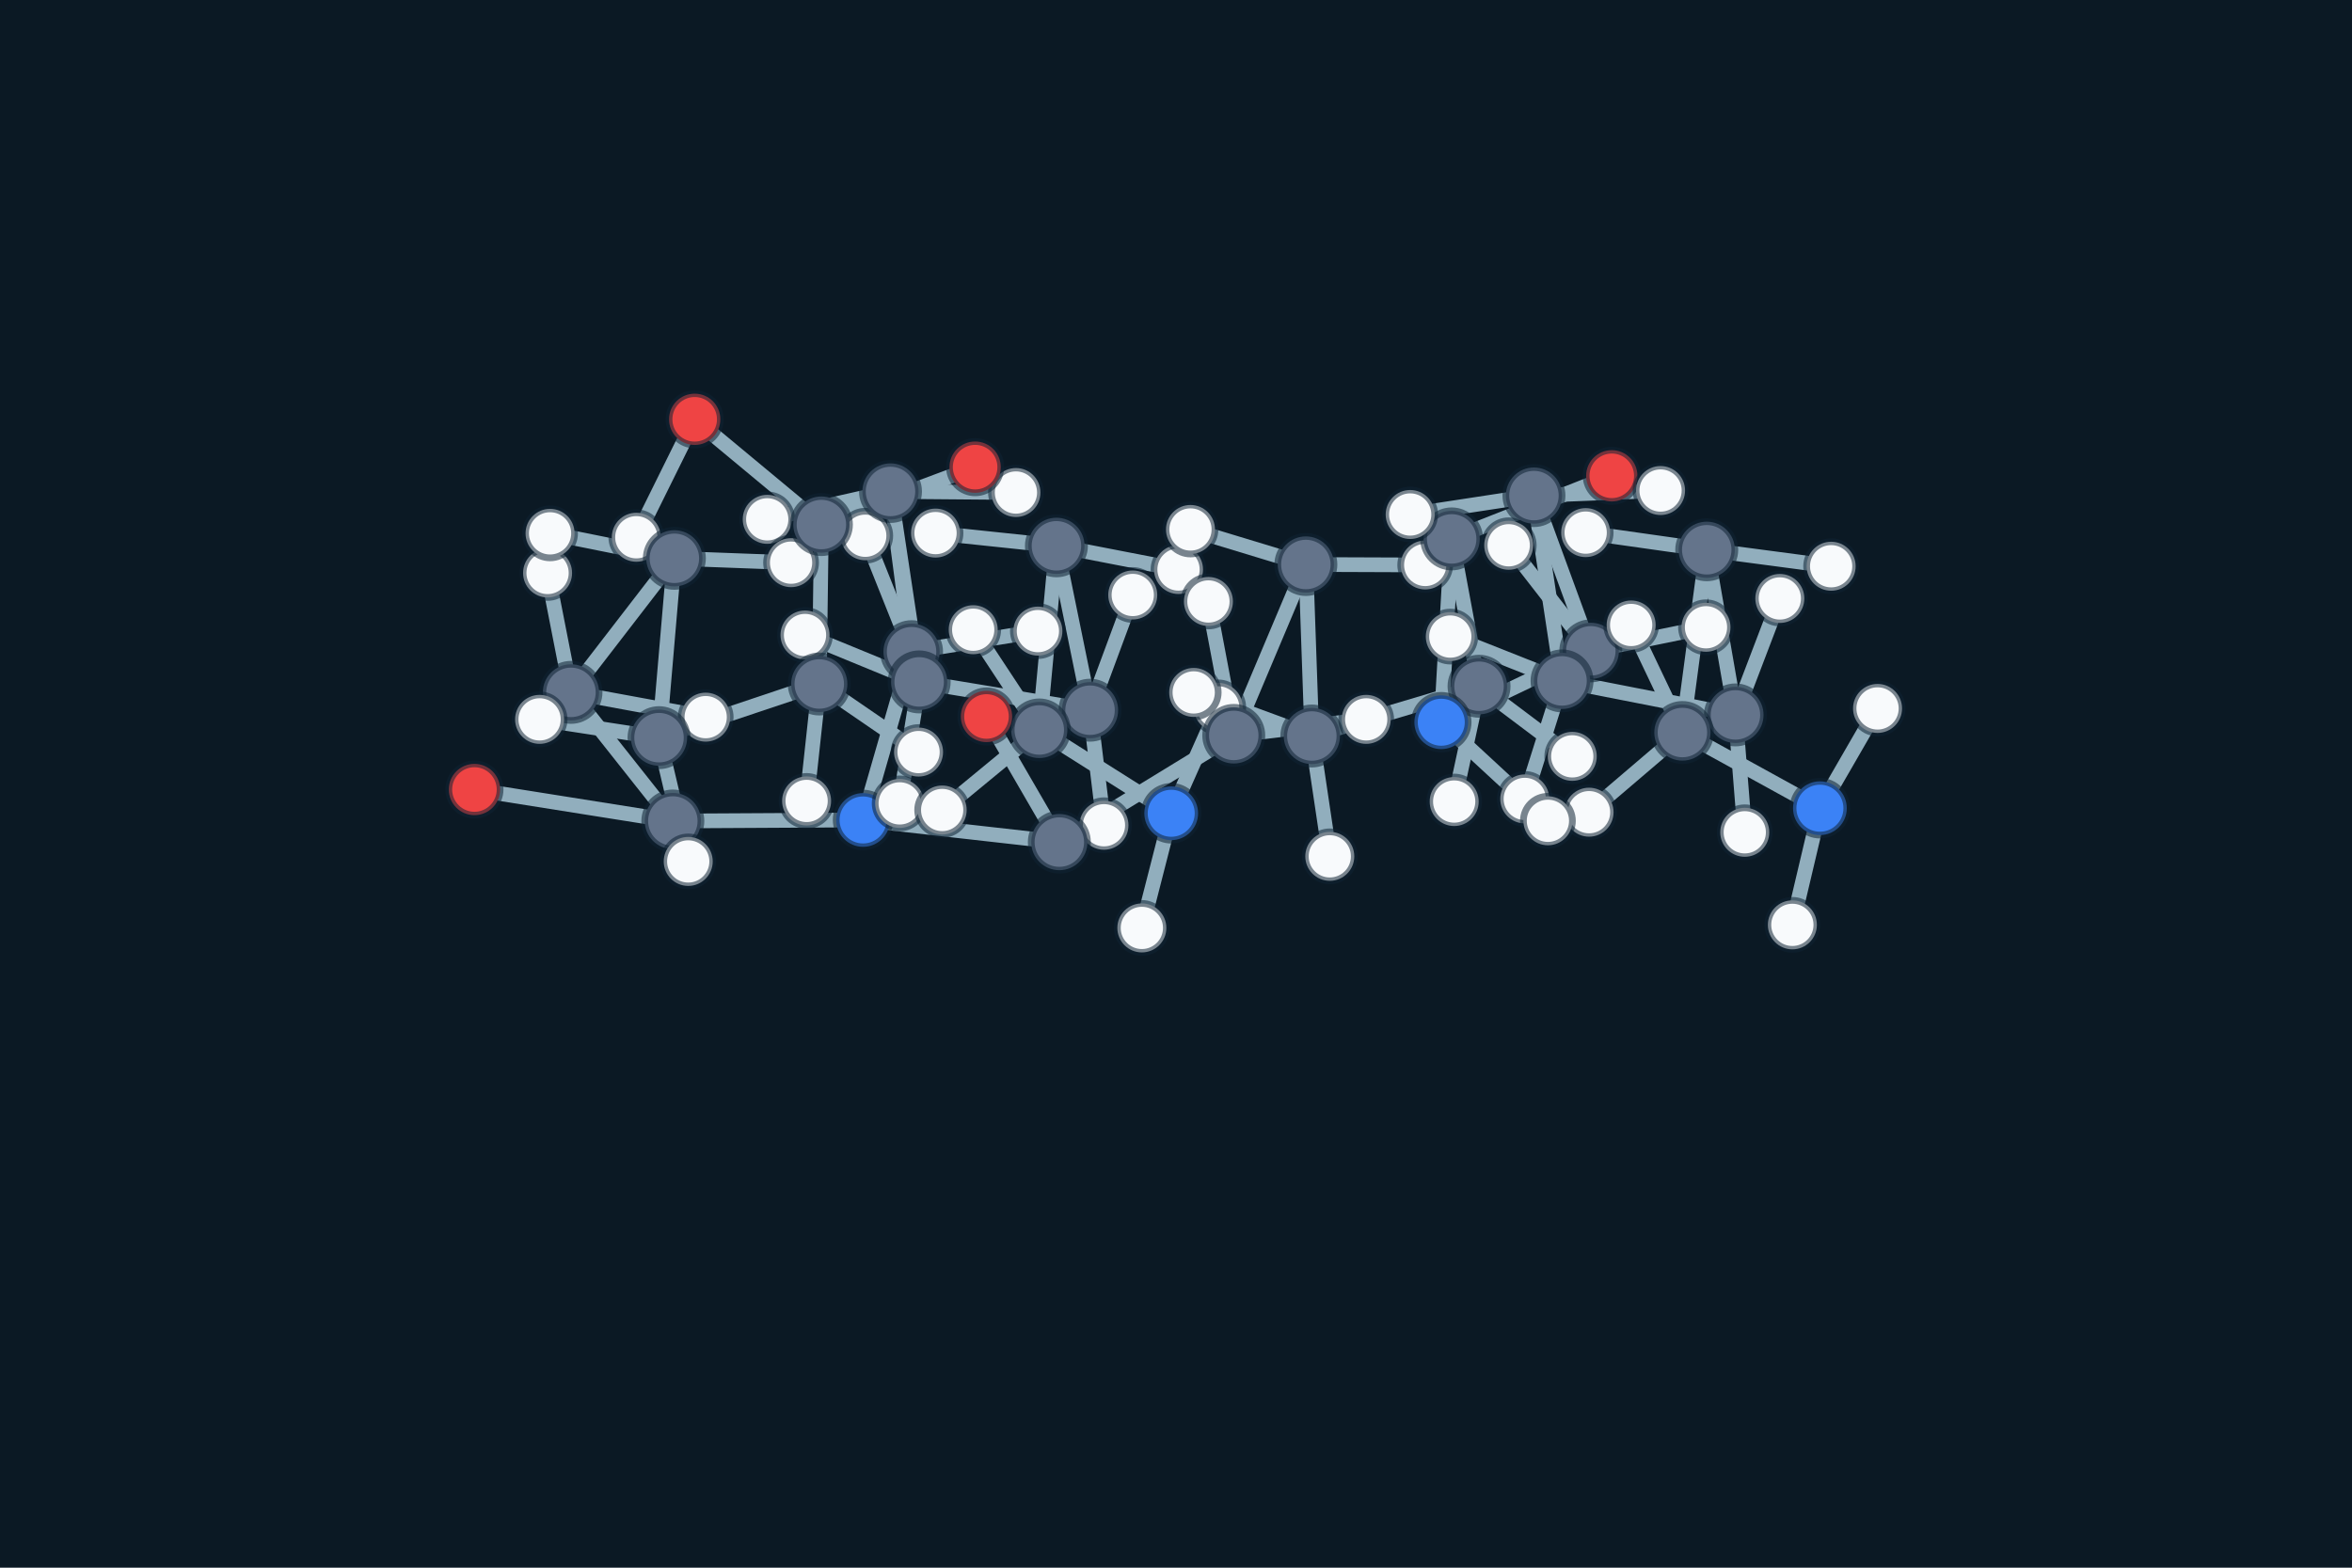
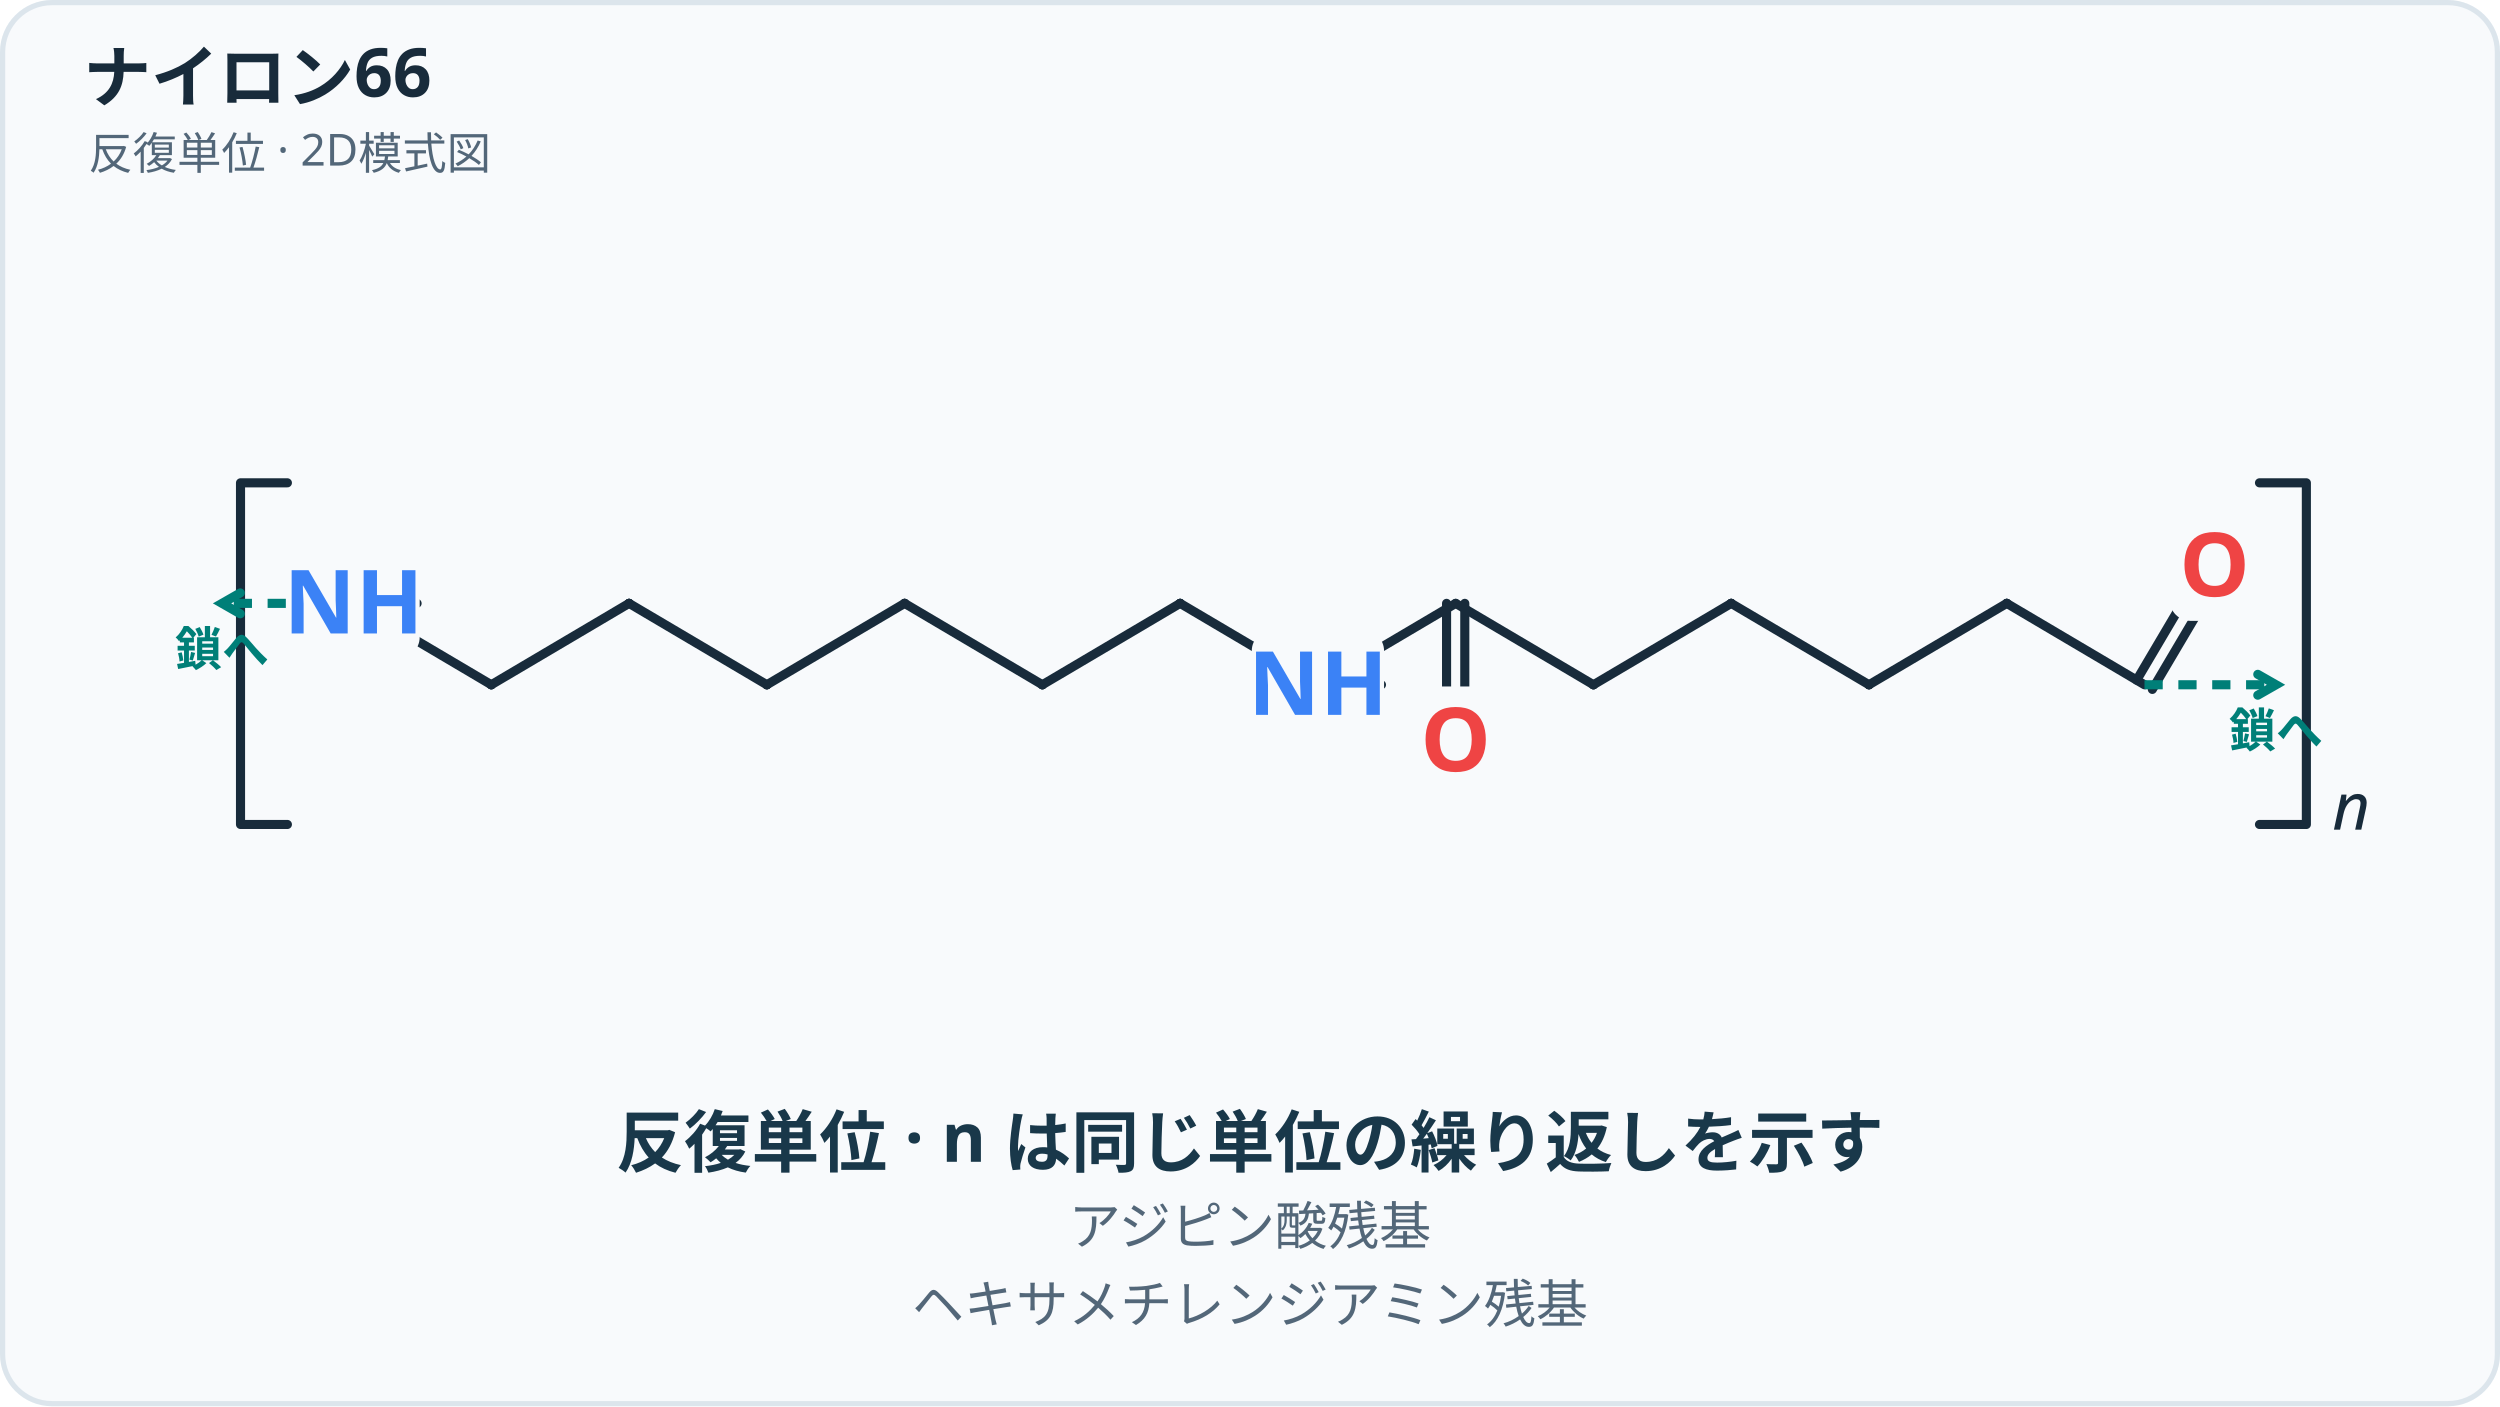
- <svg xmlns="http://www.w3.org/2000/svg" viewBox="0 0 192 128" role="img" aria-label="ナイロン66 representative segment" data-polymer-id="nylon-6-6">
-   <rect width="192" height="128" fill="#0b1924" />
-   <g>
-     <path d="M54.926 67.034L46.61 56.531" stroke="#91aebd" stroke-width="1.2" stroke-linecap="round" />
-     <path d="M54.926 67.034L70.454 66.949" stroke="#91aebd" stroke-width="1.2" stroke-linecap="round" />
-     <path d="M54.926 67.034L38.73 64.463" stroke="#91aebd" stroke-width="1.2" stroke-linecap="round" />
-     <path d="M46.61 56.531L44.7 46.782" stroke="#91aebd" stroke-width="1.2" stroke-linecap="round" />
-     <path d="M46.61 56.531L57.607 58.554" stroke="#91aebd" stroke-width="1.2" stroke-linecap="round" />
-     <path d="M46.61 56.531L55.05 45.585" stroke="#91aebd" stroke-width="1.2" stroke-linecap="round" />
-     <path d="M70.454 66.949L74.413 53.21" stroke="#91aebd" stroke-width="1.2" stroke-linecap="round" />
-     <path d="M86.476 68.756L70.454 66.949" stroke="#91aebd" stroke-width="1.2" stroke-linecap="round" />
-     <path d="M74.413 53.21L70.633 43.743" stroke="#91aebd" stroke-width="1.2" stroke-linecap="round" />
-     <path d="M74.413 53.21L84.726 51.529" stroke="#91aebd" stroke-width="1.2" stroke-linecap="round" />
-     <path d="M74.413 53.21L72.693 40.128" stroke="#91aebd" stroke-width="1.2" stroke-linecap="round" />
-     <path d="M72.693 40.128L82.934 40.214" stroke="#91aebd" stroke-width="1.2" stroke-linecap="round" />
-     <path d="M72.693 40.128L62.632 42.403" stroke="#91aebd" stroke-width="1.2" stroke-linecap="round" />
-     <path d="M75.034 55.677L65.716 51.848" stroke="#91aebd" stroke-width="1.2" stroke-linecap="round" />
-     <path d="M75.034 55.677L73.443 65.596" stroke="#91aebd" stroke-width="1.2" stroke-linecap="round" />
-     <path d="M88.982 57.987L90.119 67.38" stroke="#91aebd" stroke-width="1.2" stroke-linecap="round" />
-     <path d="M56.709 34.236L51.944 43.866" stroke="#91aebd" stroke-width="1.2" stroke-linecap="round" />
-     <path d="M88.982 57.987L92.469 48.579" stroke="#91aebd" stroke-width="1.2" stroke-linecap="round" />
-     <path d="M86.239 44.565L96.206 46.5" stroke="#91aebd" stroke-width="1.2" stroke-linecap="round" />
-     <path d="M86.239 44.565L76.37 43.526" stroke="#91aebd" stroke-width="1.2" stroke-linecap="round" />
-     <path d="M72.693 40.128L75.034 55.677" stroke="#91aebd" stroke-width="1.2" stroke-linecap="round" />
-     <path d="M84.839 59.6L79.446 51.416" stroke="#91aebd" stroke-width="1.2" stroke-linecap="round" />
-     <path d="M84.839 59.6L76.912 66.136" stroke="#91aebd" stroke-width="1.2" stroke-linecap="round" />
-     <path d="M95.609 66.403L99.447 57.757" stroke="#91aebd" stroke-width="1.2" stroke-linecap="round" />
-     <path d="M95.609 66.403L93.213 75.764" stroke="#91aebd" stroke-width="1.2" stroke-linecap="round" />
-     <path d="M75.034 55.677L88.982 57.987" stroke="#91aebd" stroke-width="1.2" stroke-linecap="round" />
-     <path d="M55.05 45.585L64.577 45.941" stroke="#91aebd" stroke-width="1.2" stroke-linecap="round" />
-     <path d="M55.05 45.585L44.903 43.548" stroke="#91aebd" stroke-width="1.2" stroke-linecap="round" />
-     <path d="M55.05 45.585L53.798 60.229" stroke="#91aebd" stroke-width="1.2" stroke-linecap="round" />
-     <path d="M88.982 57.987L86.239 44.565" stroke="#91aebd" stroke-width="1.2" stroke-linecap="round" />
-     <path d="M86.239 44.565L84.839 59.6" stroke="#91aebd" stroke-width="1.2" stroke-linecap="round" />
-     <path d="M84.839 59.6L95.609 66.403" stroke="#91aebd" stroke-width="1.2" stroke-linecap="round" />
-     <path d="M53.798 60.229L44.049 58.736" stroke="#91aebd" stroke-width="1.2" stroke-linecap="round" />
-     <path d="M53.798 60.229L56.182 70.335" stroke="#91aebd" stroke-width="1.2" stroke-linecap="round" />
-     <path d="M66.879 55.847L74.984 61.406" stroke="#91aebd" stroke-width="1.2" stroke-linecap="round" />
-     <path d="M66.879 55.847L65.846 65.396" stroke="#91aebd" stroke-width="1.2" stroke-linecap="round" />
-     <path d="M53.798 60.229L66.879 55.847" stroke="#91aebd" stroke-width="1.2" stroke-linecap="round" />
-     <path d="M86.476 68.756L100.715 60.046" stroke="#91aebd" stroke-width="1.2" stroke-linecap="round" />
-     <path d="M86.476 68.756L80.53 58.499" stroke="#91aebd" stroke-width="1.2" stroke-linecap="round" />
-     <path d="M100.715 60.046L98.647 49.11" stroke="#91aebd" stroke-width="1.2" stroke-linecap="round" />
-     <path d="M100.715 60.046L111.527 58.736" stroke="#91aebd" stroke-width="1.2" stroke-linecap="round" />
-     <path d="M100.715 60.046L106.601 46.091" stroke="#91aebd" stroke-width="1.2" stroke-linecap="round" />
-     <path d="M106.601 46.091L116.344 46.128" stroke="#91aebd" stroke-width="1.2" stroke-linecap="round" />
-     <path d="M106.601 46.091L97.182 43.231" stroke="#91aebd" stroke-width="1.2" stroke-linecap="round" />
-     <path d="M107.09 60.093L97.445 56.536" stroke="#91aebd" stroke-width="1.2" stroke-linecap="round" />
-     <path d="M107.09 60.093L108.554 69.919" stroke="#91aebd" stroke-width="1.2" stroke-linecap="round" />
-     <path d="M120.738 56.031L128.348 61.755" stroke="#91aebd" stroke-width="1.2" stroke-linecap="round" />
-     <path d="M120.738 56.031L118.709 65.445" stroke="#91aebd" stroke-width="1.2" stroke-linecap="round" />
-     <path d="M66.879 55.847L67.053 42.83" stroke="#91aebd" stroke-width="1.2" stroke-linecap="round" />
-     <path d="M106.601 46.091L107.09 60.093" stroke="#91aebd" stroke-width="1.2" stroke-linecap="round" />
-     <path d="M107.09 60.093L120.738 56.031" stroke="#91aebd" stroke-width="1.2" stroke-linecap="round" />
-     <path d="M120.738 56.031L118.503 44.001" stroke="#91aebd" stroke-width="1.2" stroke-linecap="round" />
-     <path d="M118.503 44.001L131.574 38.85" stroke="#91aebd" stroke-width="1.2" stroke-linecap="round" />
-     <path d="M118.503 44.001L117.654 58.97" stroke="#91aebd" stroke-width="1.2" stroke-linecap="round" />
-     <path d="M67.053 42.83L79.602 38.143" stroke="#91aebd" stroke-width="1.2" stroke-linecap="round" />
-     <path d="M67.053 42.83L56.709 34.236" stroke="#91aebd" stroke-width="1.2" stroke-linecap="round" />
-     <path d="M117.654 58.97L129.863 53.141" stroke="#91aebd" stroke-width="1.2" stroke-linecap="round" />
-     <path d="M117.654 58.97L126.36 67.017" stroke="#91aebd" stroke-width="1.2" stroke-linecap="round" />
-     <path d="M129.863 53.141L123.16 44.521" stroke="#91aebd" stroke-width="1.2" stroke-linecap="round" />
-     <path d="M129.863 53.141L139.265 51.216" stroke="#91aebd" stroke-width="1.2" stroke-linecap="round" />
-     <path d="M129.863 53.141L125.22 40.464" stroke="#91aebd" stroke-width="1.2" stroke-linecap="round" />
-     <path d="M125.22 40.464L135.556 40.051" stroke="#91aebd" stroke-width="1.2" stroke-linecap="round" />
-     <path d="M125.22 40.464L115.117 42.008" stroke="#91aebd" stroke-width="1.2" stroke-linecap="round" />
-     <path d="M127.514 55.595L118.392 51.976" stroke="#91aebd" stroke-width="1.2" stroke-linecap="round" />
-     <path d="M127.514 55.595L124.471 65.231" stroke="#91aebd" stroke-width="1.2" stroke-linecap="round" />
-     <path d="M141.668 58.371L142.43 67.956" stroke="#91aebd" stroke-width="1.2" stroke-linecap="round" />
-     <path d="M141.668 58.371L145.293 48.863" stroke="#91aebd" stroke-width="1.2" stroke-linecap="round" />
-     <path d="M139.326 44.888L149.481 46.233" stroke="#91aebd" stroke-width="1.2" stroke-linecap="round" />
-     <path d="M139.326 44.888L129.443 43.487" stroke="#91aebd" stroke-width="1.2" stroke-linecap="round" />
-     <path d="M125.22 40.464L127.514 55.595" stroke="#91aebd" stroke-width="1.2" stroke-linecap="round" />
-     <path d="M137.339 59.81L133.156 51.029" stroke="#91aebd" stroke-width="1.2" stroke-linecap="round" />
-     <path d="M137.339 59.81L129.72 66.314" stroke="#91aebd" stroke-width="1.2" stroke-linecap="round" />
-     <path d="M148.565 65.989L153.27 57.843" stroke="#91aebd" stroke-width="1.2" stroke-linecap="round" />
-     <path d="M148.565 65.989L146.316 75.514" stroke="#91aebd" stroke-width="1.2" stroke-linecap="round" />
-     <path d="M127.514 55.595L141.668 58.371" stroke="#91aebd" stroke-width="1.2" stroke-linecap="round" />
-     <path d="M141.668 58.371L139.326 44.888" stroke="#91aebd" stroke-width="1.2" stroke-linecap="round" />
-     <path d="M139.326 44.888L137.339 59.81" stroke="#91aebd" stroke-width="1.2" stroke-linecap="round" />
-     <path d="M137.339 59.81L148.565 65.989" stroke="#91aebd" stroke-width="1.2" stroke-linecap="round" />
-     <circle cx="54.926" cy="67.034" r="2.294" fill="#64748b" stroke="#102433" stroke-opacity=".55" stroke-width=".55" />
-     <circle cx="46.61" cy="56.531" r="2.294" fill="#64748b" stroke="#102433" stroke-opacity=".55" stroke-width=".55" />
-     <circle cx="70.454" cy="66.949" r="2.194" fill="#3b82f6" stroke="#102433" stroke-opacity=".55" stroke-width=".55" />
-     <circle cx="74.413" cy="53.21" r="2.294" fill="#64748b" stroke="#102433" stroke-opacity=".55" stroke-width=".55" />
-     <circle cx="44.7" cy="46.782" r="2" fill="#f8fafc" stroke="#102433" stroke-opacity=".55" stroke-width=".55" />
-     <circle cx="70.633" cy="43.743" r="2" fill="#f8fafc" stroke="#102433" stroke-opacity=".55" stroke-width=".55" />
-     <circle cx="84.726" cy="51.529" r="2" fill="#f8fafc" stroke="#102433" stroke-opacity=".55" stroke-width=".55" />
-     <circle cx="82.934" cy="40.214" r="2" fill="#f8fafc" stroke="#102433" stroke-opacity=".55" stroke-width=".55" />
-     <circle cx="62.632" cy="42.403" r="2" fill="#f8fafc" stroke="#102433" stroke-opacity=".55" stroke-width=".55" />
-     <circle cx="65.716" cy="51.848" r="2" fill="#f8fafc" stroke="#102433" stroke-opacity=".55" stroke-width=".55" />
-     <circle cx="73.443" cy="65.596" r="2" fill="#f8fafc" stroke="#102433" stroke-opacity=".55" stroke-width=".55" />
-     <circle cx="90.119" cy="67.38" r="2" fill="#f8fafc" stroke="#102433" stroke-opacity=".55" stroke-width=".55" />
-     <circle cx="51.944" cy="43.866" r="2" fill="#f8fafc" stroke="#102433" stroke-opacity=".55" stroke-width=".55" />
-     <circle cx="92.469" cy="48.579" r="2" fill="#f8fafc" stroke="#102433" stroke-opacity=".55" stroke-width=".55" />
-     <circle cx="96.206" cy="46.5" r="2" fill="#f8fafc" stroke="#102433" stroke-opacity=".55" stroke-width=".55" />
-     <circle cx="76.37" cy="43.526" r="2" fill="#f8fafc" stroke="#102433" stroke-opacity=".55" stroke-width=".55" />
-     <circle cx="57.607" cy="58.554" r="2" fill="#f8fafc" stroke="#102433" stroke-opacity=".55" stroke-width=".55" />
-     <circle cx="72.693" cy="40.128" r="2.294" fill="#64748b" stroke="#102433" stroke-opacity=".55" stroke-width=".55" />
-     <circle cx="79.446" cy="51.416" r="2" fill="#f8fafc" stroke="#102433" stroke-opacity=".55" stroke-width=".55" />
-     <circle cx="76.912" cy="66.136" r="2" fill="#f8fafc" stroke="#102433" stroke-opacity=".55" stroke-width=".55" />
-     <circle cx="99.447" cy="57.757" r="2" fill="#f8fafc" stroke="#102433" stroke-opacity=".55" stroke-width=".55" />
-     <circle cx="93.213" cy="75.764" r="2" fill="#f8fafc" stroke="#102433" stroke-opacity=".55" stroke-width=".55" />
-     <circle cx="75.034" cy="55.677" r="2.294" fill="#64748b" stroke="#102433" stroke-opacity=".55" stroke-width=".55" />
-     <circle cx="55.05" cy="45.585" r="2.294" fill="#64748b" stroke="#102433" stroke-opacity=".55" stroke-width=".55" />
-     <circle cx="88.982" cy="57.987" r="2.294" fill="#64748b" stroke="#102433" stroke-opacity=".55" stroke-width=".55" />
-     <circle cx="86.239" cy="44.565" r="2.294" fill="#64748b" stroke="#102433" stroke-opacity=".55" stroke-width=".55" />
-     <circle cx="84.839" cy="59.6" r="2.294" fill="#64748b" stroke="#102433" stroke-opacity=".55" stroke-width=".55" />
-     <circle cx="95.609" cy="66.403" r="2.194" fill="#3b82f6" stroke="#102433" stroke-opacity=".55" stroke-width=".55" />
-     <circle cx="64.577" cy="45.941" r="2" fill="#f8fafc" stroke="#102433" stroke-opacity=".55" stroke-width=".55" />
-     <circle cx="44.903" cy="43.548" r="2" fill="#f8fafc" stroke="#102433" stroke-opacity=".55" stroke-width=".55" />
-     <circle cx="44.049" cy="58.736" r="2" fill="#f8fafc" stroke="#102433" stroke-opacity=".55" stroke-width=".55" />
-     <circle cx="56.182" cy="70.335" r="2" fill="#f8fafc" stroke="#102433" stroke-opacity=".55" stroke-width=".55" />
-     <circle cx="74.984" cy="61.406" r="2" fill="#f8fafc" stroke="#102433" stroke-opacity=".55" stroke-width=".55" />
-     <circle cx="65.846" cy="65.396" r="2" fill="#f8fafc" stroke="#102433" stroke-opacity=".55" stroke-width=".55" />
-     <circle cx="53.798" cy="60.229" r="2.294" fill="#64748b" stroke="#102433" stroke-opacity=".55" stroke-width=".55" />
-     <circle cx="86.476" cy="68.756" r="2.294" fill="#64748b" stroke="#102433" stroke-opacity=".55" stroke-width=".55" />
-     <circle cx="100.715" cy="60.046" r="2.294" fill="#64748b" stroke="#102433" stroke-opacity=".55" stroke-width=".55" />
-     <circle cx="98.647" cy="49.11" r="2" fill="#f8fafc" stroke="#102433" stroke-opacity=".55" stroke-width=".55" />
-     <circle cx="111.527" cy="58.736" r="2" fill="#f8fafc" stroke="#102433" stroke-opacity=".55" stroke-width=".55" />
-     <circle cx="116.344" cy="46.128" r="2" fill="#f8fafc" stroke="#102433" stroke-opacity=".55" stroke-width=".55" />
-     <circle cx="97.182" cy="43.231" r="2" fill="#f8fafc" stroke="#102433" stroke-opacity=".55" stroke-width=".55" />
-     <circle cx="97.445" cy="56.536" r="2" fill="#f8fafc" stroke="#102433" stroke-opacity=".55" stroke-width=".55" />
-     <circle cx="108.554" cy="69.919" r="2" fill="#f8fafc" stroke="#102433" stroke-opacity=".55" stroke-width=".55" />
-     <circle cx="128.348" cy="61.755" r="2" fill="#f8fafc" stroke="#102433" stroke-opacity=".55" stroke-width=".55" />
-     <circle cx="118.709" cy="65.445" r="2" fill="#f8fafc" stroke="#102433" stroke-opacity=".55" stroke-width=".55" />
-     <circle cx="66.879" cy="55.847" r="2.294" fill="#64748b" stroke="#102433" stroke-opacity=".55" stroke-width=".55" />
-     <circle cx="106.601" cy="46.091" r="2.294" fill="#64748b" stroke="#102433" stroke-opacity=".55" stroke-width=".55" />
-     <circle cx="107.09" cy="60.093" r="2.294" fill="#64748b" stroke="#102433" stroke-opacity=".55" stroke-width=".55" />
-     <circle cx="120.738" cy="56.031" r="2.294" fill="#64748b" stroke="#102433" stroke-opacity=".55" stroke-width=".55" />
-     <circle cx="118.503" cy="44.001" r="2.294" fill="#64748b" stroke="#102433" stroke-opacity=".55" stroke-width=".55" />
-     <circle cx="131.574" cy="38.85" r="2.094" fill="#ef4444" stroke="#102433" stroke-opacity=".55" stroke-width=".55" />
-     <circle cx="80.53" cy="58.499" r="2.094" fill="#ef4444" stroke="#102433" stroke-opacity=".55" stroke-width=".55" />
-     <circle cx="67.053" cy="42.83" r="2.294" fill="#64748b" stroke="#102433" stroke-opacity=".55" stroke-width=".55" />
-     <circle cx="79.602" cy="38.143" r="2.094" fill="#ef4444" stroke="#102433" stroke-opacity=".55" stroke-width=".55" />
-     <circle cx="56.709" cy="34.236" r="2.094" fill="#ef4444" stroke="#102433" stroke-opacity=".55" stroke-width=".55" />
-     <circle cx="38.73" cy="64.463" r="2.094" fill="#ef4444" stroke="#102433" stroke-opacity=".55" stroke-width=".55" />
-     <circle cx="117.654" cy="58.97" r="2.194" fill="#3b82f6" stroke="#102433" stroke-opacity=".55" stroke-width=".55" />
-     <circle cx="129.863" cy="53.141" r="2.294" fill="#64748b" stroke="#102433" stroke-opacity=".55" stroke-width=".55" />
-     <circle cx="123.16" cy="44.521" r="2" fill="#f8fafc" stroke="#102433" stroke-opacity=".55" stroke-width=".55" />
-     <circle cx="139.265" cy="51.216" r="2" fill="#f8fafc" stroke="#102433" stroke-opacity=".55" stroke-width=".55" />
-     <circle cx="135.556" cy="40.051" r="2" fill="#f8fafc" stroke="#102433" stroke-opacity=".55" stroke-width=".55" />
-     <circle cx="115.117" cy="42.008" r="2" fill="#f8fafc" stroke="#102433" stroke-opacity=".55" stroke-width=".55" />
-     <circle cx="118.392" cy="51.976" r="2" fill="#f8fafc" stroke="#102433" stroke-opacity=".55" stroke-width=".55" />
-     <circle cx="124.471" cy="65.231" r="2" fill="#f8fafc" stroke="#102433" stroke-opacity=".55" stroke-width=".55" />
-     <circle cx="142.43" cy="67.956" r="2" fill="#f8fafc" stroke="#102433" stroke-opacity=".55" stroke-width=".55" />
-     <circle cx="145.293" cy="48.863" r="2" fill="#f8fafc" stroke="#102433" stroke-opacity=".55" stroke-width=".55" />
-     <circle cx="149.481" cy="46.233" r="2" fill="#f8fafc" stroke="#102433" stroke-opacity=".55" stroke-width=".55" />
-     <circle cx="129.443" cy="43.487" r="2" fill="#f8fafc" stroke="#102433" stroke-opacity=".55" stroke-width=".55" />
-     <circle cx="125.22" cy="40.464" r="2.294" fill="#64748b" stroke="#102433" stroke-opacity=".55" stroke-width=".55" />
-     <circle cx="133.156" cy="51.029" r="2" fill="#f8fafc" stroke="#102433" stroke-opacity=".55" stroke-width=".55" />
-     <circle cx="129.72" cy="66.314" r="2" fill="#f8fafc" stroke="#102433" stroke-opacity=".55" stroke-width=".55" />
-     <circle cx="153.27" cy="57.843" r="2" fill="#f8fafc" stroke="#102433" stroke-opacity=".55" stroke-width=".55" />
-     <circle cx="146.316" cy="75.514" r="2" fill="#f8fafc" stroke="#102433" stroke-opacity=".55" stroke-width=".55" />
-     <circle cx="127.514" cy="55.595" r="2.294" fill="#64748b" stroke="#102433" stroke-opacity=".55" stroke-width=".55" />
-     <circle cx="141.668" cy="58.371" r="2.294" fill="#64748b" stroke="#102433" stroke-opacity=".55" stroke-width=".55" />
-     <circle cx="139.326" cy="44.888" r="2.294" fill="#64748b" stroke="#102433" stroke-opacity=".55" stroke-width=".55" />
-     <circle cx="137.339" cy="59.81" r="2.294" fill="#64748b" stroke="#102433" stroke-opacity=".55" stroke-width=".55" />
-     <circle cx="148.565" cy="65.989" r="2.194" fill="#3b82f6" stroke="#102433" stroke-opacity=".55" stroke-width=".55" />
-     <circle cx="126.36" cy="67.017" r="2" fill="#f8fafc" stroke="#102433" stroke-opacity=".55" stroke-width=".55" />
+ <svg xmlns="http://www.w3.org/2000/svg" viewBox="0 0 960 540" role="img" aria-labelledby="polymer-title polymer-description" data-polymer-id="nylon-6-6" data-generator-version="task7-2d-v1" data-structure-source-commit="3050fed9c89f16aed19c2323db94fef5f9f9765e" data-representation-type="linear-repeat" data-atom-count="38" data-bond-count="37">
+   <rect width="960" height="540" rx="20" fill="#f8fafc" />
+   <rect x="1" y="1" width="958" height="538" rx="19" fill="none" stroke="#dce5ec" stroke-width="2" />
+   <text class="figure-title" x="32" y="39" font-family="sans-serif" font-size="26" font-weight="750" fill="#182b3b">ナイロン66</text>
+   <text class="figure-kicker" x="34" y="65" font-family="sans-serif" font-size="17" fill="#536779">反復単位 · 2D模式図</text>
+   <g class="repeat-bracket" data-repeat-closure="condensation-repeat-boundary" data-repeat-left-port="left" data-repeat-right-port="right" data-repeat-bond-order="1" fill="none" stroke="#182b3b" stroke-width="3.5" stroke-linecap="round" stroke-linejoin="round">
+     <path d="M110.358 185.406H92.358V316.594H110.358" />
+     <path d="M867.644 185.406H885.644V316.594H867.644" />
  </g>
+   <text class="repeat-n" data-repeat-count-notation="true" x="895.64" y="318.59" font-family="sans-serif" font-size="25" font-style="italic" fill="#182b3b">n</text>
+   <g class="chemical-bonds" fill="none" stroke="#182b3b" stroke-width="3.5" stroke-linecap="round" stroke-linejoin="round">
+     <g class="bond" data-bond-ref="diacid.a0::diacid.a1" data-atom-a="diacid.a0" data-atom-b="diacid.a1" data-bond-order="1">
+       <path d="M558.98 231.69L611.88 262.95" />
+     </g>
+     <g class="bond" data-bond-ref="diacid.a1::diacid.a2" data-atom-a="diacid.a1" data-atom-b="diacid.a2" data-bond-order="1">
+       <path d="M611.88 262.95L664.78 231.69" />
+     </g>
+     <g class="bond" data-bond-ref="diacid.a2::diacid.a3" data-atom-a="diacid.a2" data-atom-b="diacid.a3" data-bond-order="1">
+       <path d="M664.78 231.69L717.69 262.95" />
+     </g>
+     <g class="bond" data-bond-ref="diacid.a3::diacid.a4" data-atom-a="diacid.a3" data-atom-b="diacid.a4" data-bond-order="1">
+       <path d="M717.69 262.95L770.59 231.69" />
+     </g>
+     <g class="bond" data-bond-ref="diacid.a4::diacid.a5" data-atom-a="diacid.a4" data-atom-b="diacid.a5" data-bond-order="1">
+       <path d="M770.59 231.69L823.49 262.95" />
+     </g>
+     <g class="bond" data-bond-ref="diacid.a5::diacid.a6" data-atom-a="diacid.a5" data-atom-b="diacid.a6" data-bond-order="2">
+       <path d="M820.48 261.17L839.13 229.61" />
+       <path d="M826.5 264.73L845.16 233.17" />
+     </g>
+     <g class="bond" data-bond-ref="diacid.a0::diacid.a8" data-atom-a="diacid.a0" data-atom-b="diacid.a8" data-bond-order="2">
+       <path d="M562.48 231.69L562.48 268.35" />
+       <path d="M555.48 231.69L555.48 268.35" />
+     </g>
+     <g class="bond" data-bond-ref="diacid.a1::diacid.a10" data-atom-a="diacid.a1" data-atom-b="diacid.a10" data-bond-order="1">
+       <path d="M611.88 262.95L611.88 262.95" />
+     </g>
+     <g class="bond" data-bond-ref="diacid.a1::diacid.a11" data-atom-a="diacid.a1" data-atom-b="diacid.a11" data-bond-order="1">
+       <path d="M611.88 262.95L611.88 262.95" />
+     </g>
+     <g class="bond" data-bond-ref="diacid.a2::diacid.a12" data-atom-a="diacid.a2" data-atom-b="diacid.a12" data-bond-order="1">
+       <path d="M664.78 231.69L664.78 231.69" />
+     </g>
+     <g class="bond" data-bond-ref="diacid.a2::diacid.a13" data-atom-a="diacid.a2" data-atom-b="diacid.a13" data-bond-order="1">
+       <path d="M664.78 231.69L664.78 231.69" />
+     </g>
+     <g class="bond" data-bond-ref="diacid.a3::diacid.a14" data-atom-a="diacid.a3" data-atom-b="diacid.a14" data-bond-order="1">
+       <path d="M717.69 262.95L717.69 262.95" />
+     </g>
+     <g class="bond" data-bond-ref="diacid.a3::diacid.a15" data-atom-a="diacid.a3" data-atom-b="diacid.a15" data-bond-order="1">
+       <path d="M717.69 262.95L717.69 262.95" />
+     </g>
+     <g class="bond" data-bond-ref="diacid.a4::diacid.a16" data-atom-a="diacid.a4" data-atom-b="diacid.a16" data-bond-order="1">
+       <path d="M770.59 231.69L770.59 231.69" />
+     </g>
+     <g class="bond" data-bond-ref="diacid.a4::diacid.a17" data-atom-a="diacid.a4" data-atom-b="diacid.a17" data-bond-order="1">
+       <path d="M770.59 231.69L770.59 231.69" />
+     </g>
+     <g class="bond" data-bond-ref="diamine.a0::diamine.a1" data-atom-a="diamine.a0" data-atom-b="diamine.a1" data-bond-order="1">
+       <path d="M485.07 250.54L453.17 231.69" />
+     </g>
+     <g class="bond" data-bond-ref="diamine.a1::diamine.a2" data-atom-a="diamine.a1" data-atom-b="diamine.a2" data-bond-order="1">
+       <path d="M453.17 231.69L400.27 262.95" />
+     </g>
+     <g class="bond" data-bond-ref="diamine.a2::diamine.a3" data-atom-a="diamine.a2" data-atom-b="diamine.a3" data-bond-order="1">
+       <path d="M400.27 262.95L347.37 231.69" />
+     </g>
+     <g class="bond" data-bond-ref="diamine.a3::diamine.a4" data-atom-a="diamine.a3" data-atom-b="diamine.a4" data-bond-order="1">
+       <path d="M347.37 231.69L294.47 262.95" />
+     </g>
+     <g class="bond" data-bond-ref="diamine.a4::diamine.a5" data-atom-a="diamine.a4" data-atom-b="diamine.a5" data-bond-order="1">
+       <path d="M294.47 262.95L241.56 231.69" />
+     </g>
+     <g class="bond" data-bond-ref="diamine.a5::diamine.a6" data-atom-a="diamine.a5" data-atom-b="diamine.a6" data-bond-order="1">
+       <path d="M241.56 231.69L188.66 262.95" />
+     </g>
+     <g class="bond" data-bond-ref="diamine.a6::diamine.a7" data-atom-a="diamine.a6" data-atom-b="diamine.a7" data-bond-order="1">
+       <path d="M188.66 262.95L156.77 244.1" />
+     </g>
+     <g class="bond" data-bond-ref="diamine.a0::diamine.a9" data-atom-a="diamine.a0" data-atom-b="diamine.a9" data-bond-order="1">
+       <path d="M530.48 262.95L506.08 262.95" />
+     </g>
+     <g class="bond" data-bond-ref="diamine.a1::diamine.a10" data-atom-a="diamine.a1" data-atom-b="diamine.a10" data-bond-order="1">
+       <path d="M453.17 231.69L453.17 231.69" />
+     </g>
+     <g class="bond" data-bond-ref="diamine.a1::diamine.a11" data-atom-a="diamine.a1" data-atom-b="diamine.a11" data-bond-order="1">
+       <path d="M453.17 231.69L453.17 231.69" />
+     </g>
+     <g class="bond" data-bond-ref="diamine.a2::diamine.a12" data-atom-a="diamine.a2" data-atom-b="diamine.a12" data-bond-order="1">
+       <path d="M400.27 262.95L400.27 262.95" />
+     </g>
+     <g class="bond" data-bond-ref="diamine.a2::diamine.a13" data-atom-a="diamine.a2" data-atom-b="diamine.a13" data-bond-order="1">
+       <path d="M400.27 262.95L400.27 262.95" />
+     </g>
+     <g class="bond" data-bond-ref="diamine.a3::diamine.a14" data-atom-a="diamine.a3" data-atom-b="diamine.a14" data-bond-order="1">
+       <path d="M347.37 231.69L347.37 231.69" />
+     </g>
+     <g class="bond" data-bond-ref="diamine.a3::diamine.a15" data-atom-a="diamine.a3" data-atom-b="diamine.a15" data-bond-order="1">
+       <path d="M347.37 231.69L347.37 231.69" />
+     </g>
+     <g class="bond" data-bond-ref="diamine.a4::diamine.a16" data-atom-a="diamine.a4" data-atom-b="diamine.a16" data-bond-order="1">
+       <path d="M294.47 262.95L294.47 262.95" />
+     </g>
+     <g class="bond" data-bond-ref="diamine.a4::diamine.a17" data-atom-a="diamine.a4" data-atom-b="diamine.a17" data-bond-order="1">
+       <path d="M294.47 262.95L294.47 262.95" />
+     </g>
+     <g class="bond" data-bond-ref="diamine.a5::diamine.a18" data-atom-a="diamine.a5" data-atom-b="diamine.a18" data-bond-order="1">
+       <path d="M241.56 231.69L241.56 231.69" />
+     </g>
+     <g class="bond" data-bond-ref="diamine.a5::diamine.a19" data-atom-a="diamine.a5" data-atom-b="diamine.a19" data-bond-order="1">
+       <path d="M241.56 231.69L241.56 231.69" />
+     </g>
+     <g class="bond" data-bond-ref="diamine.a6::diamine.a20" data-atom-a="diamine.a6" data-atom-b="diamine.a20" data-bond-order="1">
+       <path d="M188.66 262.95L188.66 262.95" />
+     </g>
+     <g class="bond" data-bond-ref="diamine.a6::diamine.a21" data-atom-a="diamine.a6" data-atom-b="diamine.a21" data-bond-order="1">
+       <path d="M188.66 262.95L188.66 262.95" />
+     </g>
+     <g class="bond" data-bond-ref="diamine.a7::diamine.a23" data-atom-a="diamine.a7" data-atom-b="diamine.a23" data-bond-order="1">
+       <path d="M160.16 231.69L135.76 231.69" />
+     </g>
+     <g class="bond" data-bond-ref="diacid.a0::diamine.a0" data-atom-a="diacid.a0" data-atom-b="diamine.a0" data-bond-order="1">
+       <path d="M558.98 231.69L527.08 250.54" />
+     </g>
+   </g>
+   <g class="aromatic-rings" data-aromatic-cycle-count="0" />
+   <g class="continuations">
+     <g class="continuation-port" data-port-id="left" data-port-atom-ref="diamine.a7" data-connection-type="amide-C-N" data-external-bond-order="1" data-partner-element="C">
+       <path d="M135.76 231.69L85.26 231.69" fill="none" stroke="#007f78" stroke-width="3.5" stroke-dasharray="7 6" />
+       <path d="M92.26 235.69L85.26 231.69L92.26 227.69" fill="none" stroke="#007f78" stroke-width="3.5" stroke-linecap="round" />
+       <text class="continuation-label" data-port-label-for="left" x="85.26" y="255.69" text-anchor="middle" font-family="sans-serif" font-size="18" font-weight="700" fill="#007f78">鎖へ</text>
+     </g>
+     <g class="continuation-port" data-port-id="right" data-port-atom-ref="diacid.a5" data-connection-type="amide-C-N" data-external-bond-order="1" data-partner-element="N">
+       <path d="M823.49 262.95L873.99 262.95" fill="none" stroke="#007f78" stroke-width="3.5" stroke-dasharray="7 6" />
+       <path d="M866.99 258.95L873.99 262.95L866.99 266.95" fill="none" stroke="#007f78" stroke-width="3.5" stroke-linecap="round" />
+       <text class="continuation-label" data-port-label-for="right" x="873.99" y="286.95" text-anchor="middle" font-family="sans-serif" font-size="18" font-weight="700" fill="#007f78">鎖へ</text>
+     </g>
+   </g>
+   <g class="atom-labels">
+     <g class="atom-map skeletal-carbon" data-atom-ref="diacid.a0" data-element="C" data-display="skeletal-carbon-vertex" aria-hidden="true">
+       <circle cx="558.98" cy="231.69" r="2.5" fill="#182b3b" opacity=".001" />
+     </g>
+     <g class="atom-map skeletal-carbon" data-atom-ref="diacid.a1" data-element="C" data-display="skeletal-carbon-vertex" aria-hidden="true">
+       <circle cx="611.88" cy="262.95" r="2.5" fill="#182b3b" opacity=".001" />
+     </g>
+     <g class="atom-map skeletal-carbon" data-atom-ref="diacid.a2" data-element="C" data-display="skeletal-carbon-vertex" aria-hidden="true">
+       <circle cx="664.78" cy="231.69" r="2.5" fill="#182b3b" opacity=".001" />
+     </g>
+     <g class="atom-map skeletal-carbon" data-atom-ref="diacid.a3" data-element="C" data-display="skeletal-carbon-vertex" aria-hidden="true">
+       <circle cx="717.69" cy="262.95" r="2.5" fill="#182b3b" opacity=".001" />
+     </g>
+     <g class="atom-map skeletal-carbon" data-atom-ref="diacid.a4" data-element="C" data-display="skeletal-carbon-vertex" aria-hidden="true">
+       <circle cx="770.59" cy="231.69" r="2.5" fill="#182b3b" opacity=".001" />
+     </g>
+     <g class="atom-map skeletal-carbon" data-atom-ref="diacid.a5" data-element="C" data-display="skeletal-carbon-vertex" aria-hidden="true">
+       <circle cx="823.49" cy="262.95" r="2.5" fill="#182b3b" opacity=".001" />
+     </g>
+     <g class="atom-map atom-label" data-atom-ref="diacid.a6" data-element="O" data-display="element-label" data-label-atom-refs="diacid.a6" aria-hidden="true">
+       <rect x="833.16" y="196.41" width="34.48" height="42" rx="8" fill="#f8fafc" />
+       <text x="850.4" y="228.97" text-anchor="middle" font-family="sans-serif" font-size="34" font-weight="750" fill="#ef4444">O</text>
+     </g>
+     <g class="atom-map atom-label" data-atom-ref="diacid.a8" data-element="O" data-display="element-label" data-label-atom-refs="diacid.a8" aria-hidden="true">
+       <rect x="541.74" y="263.59" width="34.48" height="42" rx="8" fill="#f8fafc" />
+       <text x="558.98" y="296.15" text-anchor="middle" font-family="sans-serif" font-size="34" font-weight="750" fill="#ef4444">O</text>
+     </g>
+     <g class="atom-map atom-label" data-atom-ref="diamine.a0" data-element="N" data-display="heteroatom-group" data-label-atom-refs="diamine.a0 diamine.a9" aria-hidden="true">
+       <rect x="480.68" y="241.95" width="50.8" height="42" rx="8" fill="#f8fafc" />
+       <text x="506.08" y="274.51" text-anchor="middle" font-family="sans-serif" font-size="34" font-weight="750" fill="#3b82f6">NH</text>
+     </g>
+     <g class="atom-map skeletal-carbon" data-atom-ref="diamine.a1" data-element="C" data-display="skeletal-carbon-vertex" aria-hidden="true">
+       <circle cx="453.17" cy="231.69" r="2.5" fill="#182b3b" opacity=".001" />
+     </g>
+     <g class="atom-map skeletal-carbon" data-atom-ref="diamine.a2" data-element="C" data-display="skeletal-carbon-vertex" aria-hidden="true">
+       <circle cx="400.27" cy="262.95" r="2.5" fill="#182b3b" opacity=".001" />
+     </g>
+     <g class="atom-map skeletal-carbon" data-atom-ref="diamine.a3" data-element="C" data-display="skeletal-carbon-vertex" aria-hidden="true">
+       <circle cx="347.37" cy="231.69" r="2.5" fill="#182b3b" opacity=".001" />
+     </g>
+     <g class="atom-map skeletal-carbon" data-atom-ref="diamine.a4" data-element="C" data-display="skeletal-carbon-vertex" aria-hidden="true">
+       <circle cx="294.47" cy="262.95" r="2.5" fill="#182b3b" opacity=".001" />
+     </g>
+     <g class="atom-map skeletal-carbon" data-atom-ref="diamine.a5" data-element="C" data-display="skeletal-carbon-vertex" aria-hidden="true">
+       <circle cx="241.56" cy="231.69" r="2.5" fill="#182b3b" opacity=".001" />
+     </g>
+     <g class="atom-map skeletal-carbon" data-atom-ref="diamine.a6" data-element="C" data-display="skeletal-carbon-vertex" aria-hidden="true">
+       <circle cx="188.66" cy="262.95" r="2.5" fill="#182b3b" opacity=".001" />
+     </g>
+     <g class="atom-map atom-label" data-atom-ref="diamine.a7" data-element="N" data-display="heteroatom-group" data-label-atom-refs="diamine.a7 diamine.a23" aria-hidden="true">
+       <rect x="110.36" y="210.69" width="50.8" height="42" rx="8" fill="#f8fafc" />
+       <text x="135.76" y="243.25" text-anchor="middle" font-family="sans-serif" font-size="34" font-weight="750" fill="#3b82f6">NH</text>
+     </g>
+   </g>
+   <text class="annotation primary" x="480" y="448" text-anchor="middle" font-family="sans-serif" font-size="26" font-weight="700" fill="#19384a">反復単位 · n は同じ単位の繰り返しを示す</text>
+   <text class="annotation" x="480" y="478" text-anchor="middle" font-family="sans-serif" font-size="20" font-weight="500" fill="#536779">アジピン酸残基</text>
+   <text class="annotation" x="480" y="508" text-anchor="middle" font-family="sans-serif" font-size="20" font-weight="500" fill="#536779">ヘキサメチレンジアミン残基</text>
</svg>
